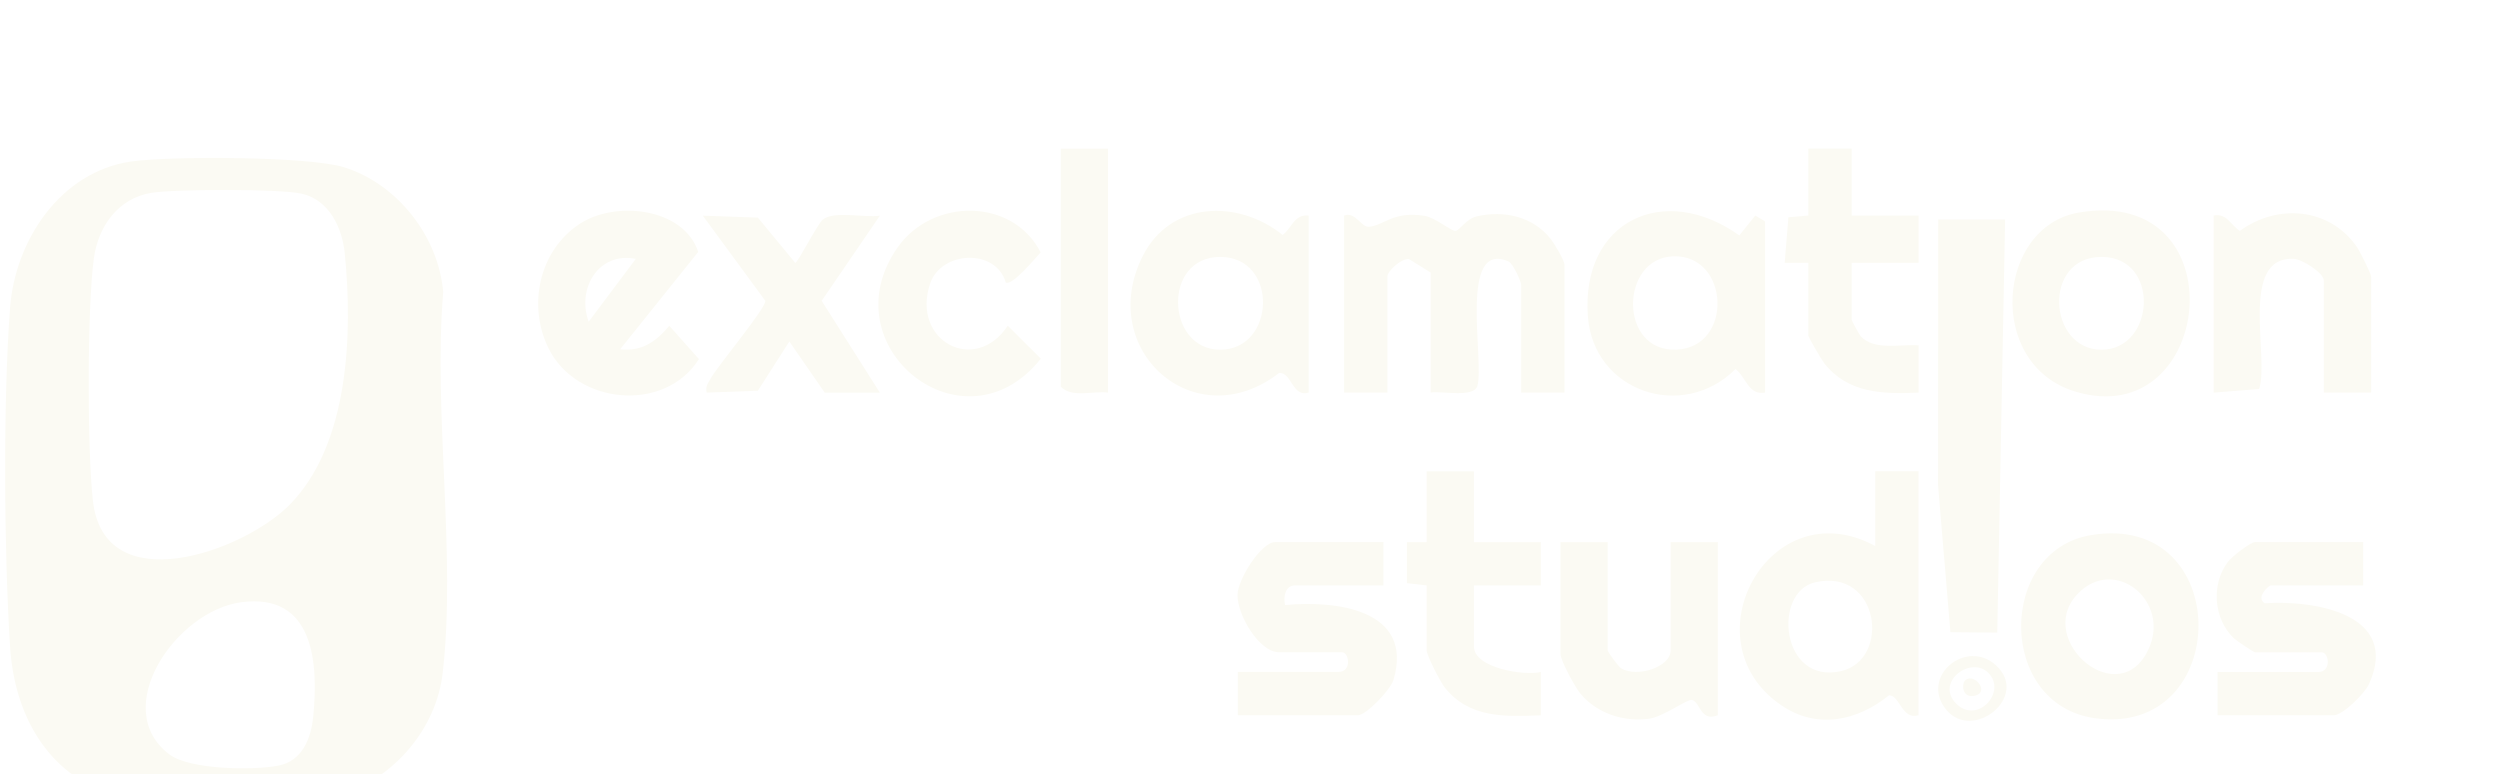
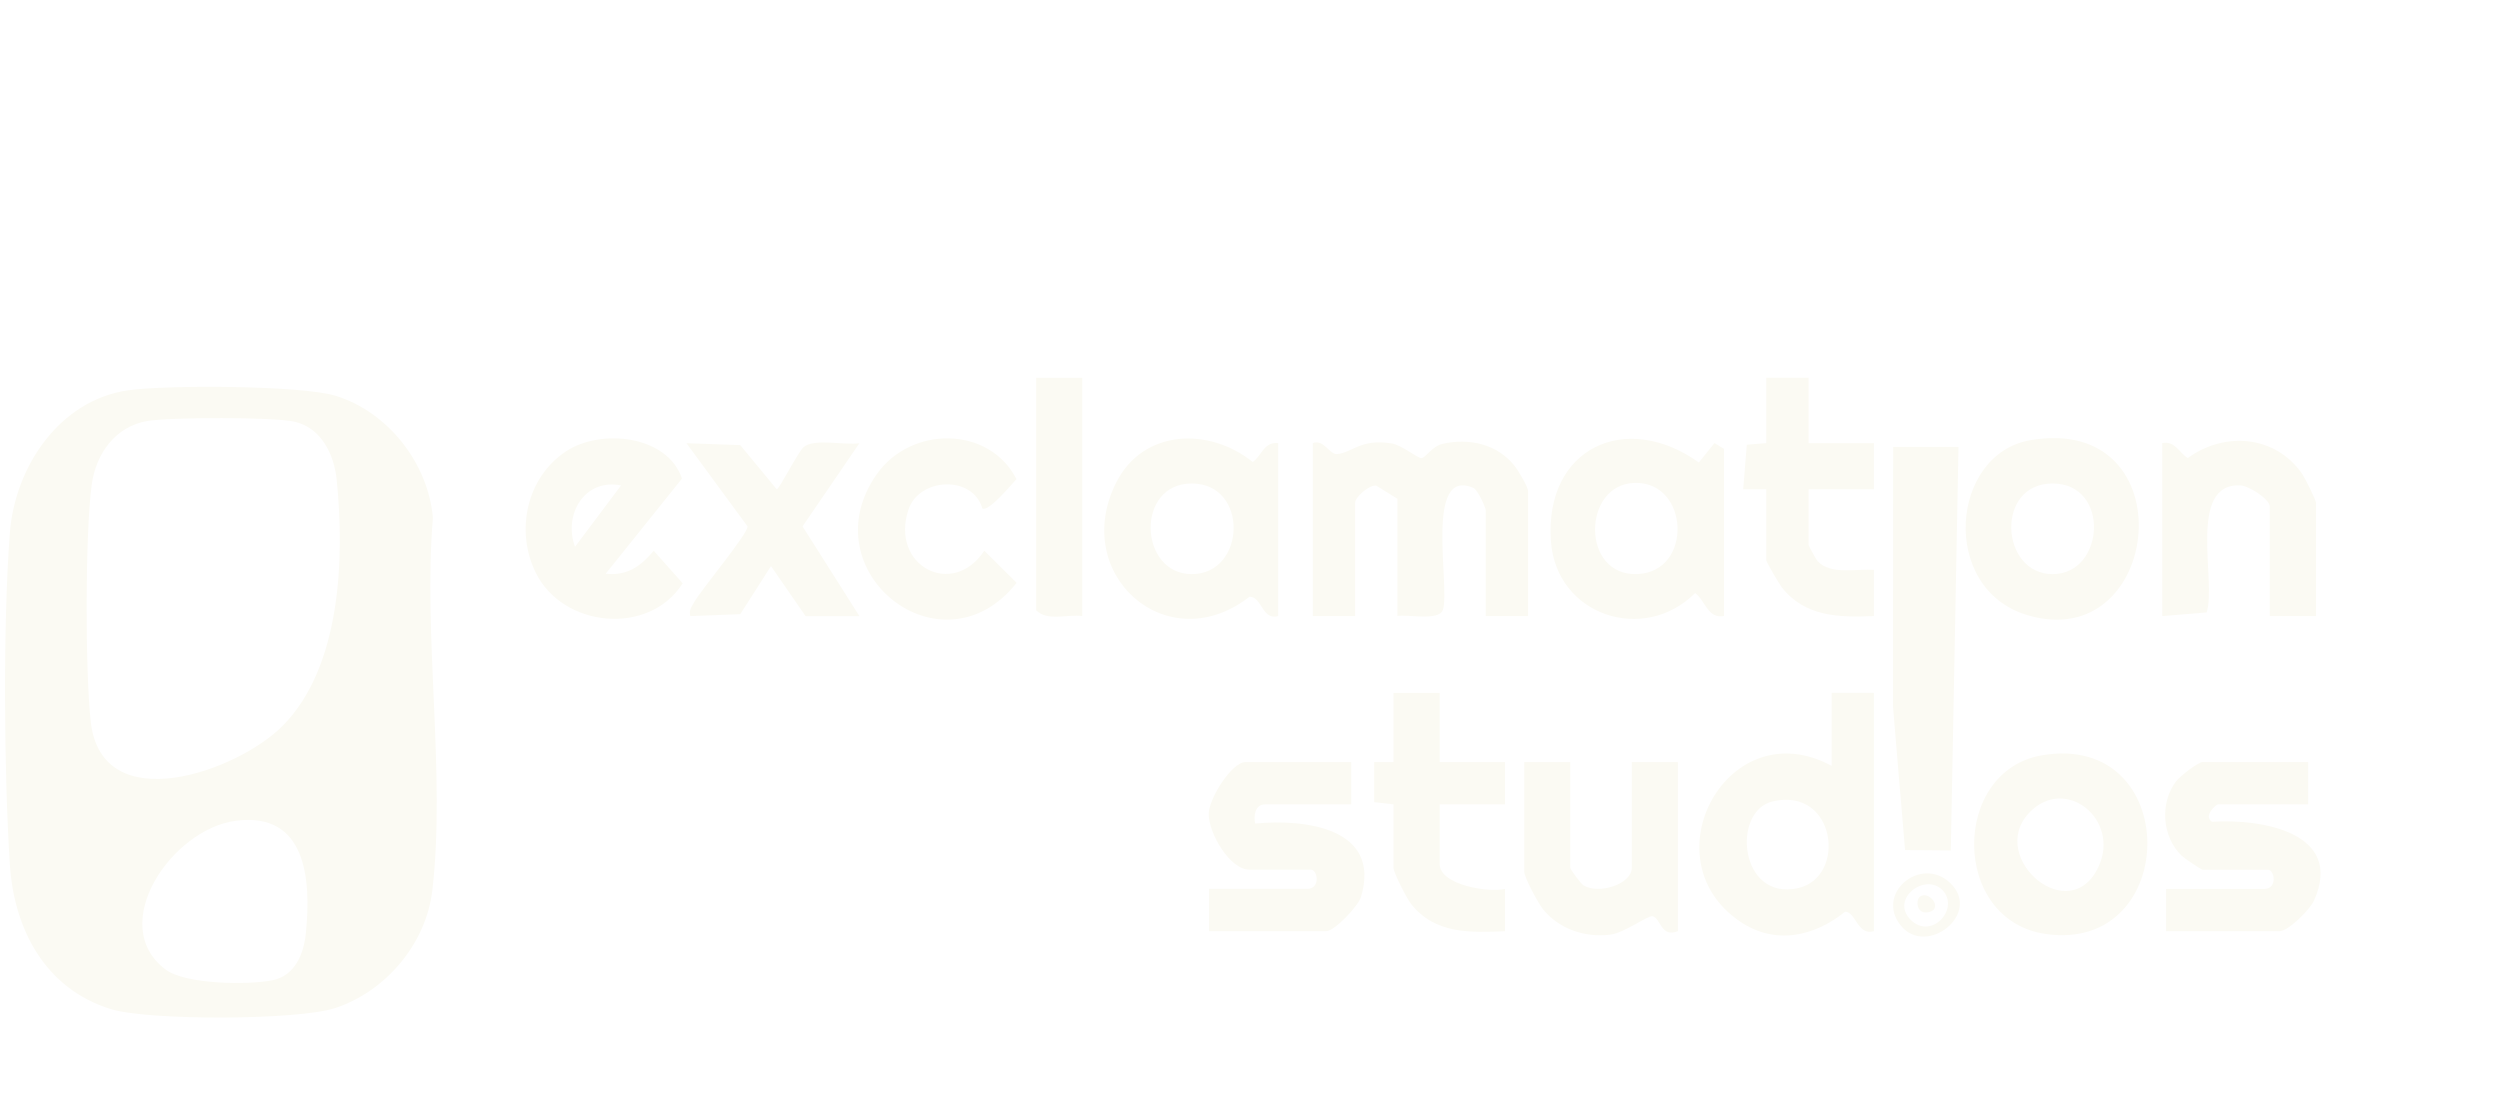
- <svg xmlns="http://www.w3.org/2000/svg" id="Layer_1" version="1.1" viewBox="300 420 420 130">
+ <svg xmlns="http://www.w3.org/2000/svg" id="Layer_1" version="1.1" viewBox="300 380 430 190">
  <defs>
    <style>
      .st0 {
        fill: #fbfaf3;
      }
    </style>
  </defs>
  <path class="st0" d="M322.06,447.13c6.58-.94,29.79-.87,35.71.96,8.99,2.79,15.89,11.63,16.69,20.98-1.7,20.31,2.23,44.19-.1,64.07-1.07,9.2-8.04,17.42-16.76,20.26-6.43,2.1-32.11,2.16-38.55.16-11.3-3.5-16.66-13.76-17.36-24.94-1.01-16.02-1.19-40.99,0-56.9.85-11.34,8.47-22.88,20.36-24.59ZM325.35,452.41c-5.51.94-8.84,5.62-9.57,10.92-1.15,8.38-1.13,32.29-.17,40.81,1.9,16.9,25.25,8.56,33.05.66,10-10.15,10.62-28.82,9.25-42.29-.43-4.28-2.62-8.91-7.22-9.97-3.64-.84-21.45-.79-25.34-.13ZM340.56,521.17c-11.03,1.44-22.3,17.95-12.06,25.6,3.43,2.56,14.14,2.68,18.35,1.84,3.9-.79,5.4-4.54,5.76-8.12.94-9.24.08-20.9-12.05-19.32Z" />
  <path class="st0" d="M562.82,485.96h-7.27v-18.18c0-.43-1.34-3.52-2.13-3.86-8.48-3.66-3.98,16.75-5.23,20.95-.66,2.01-6.04.76-7.84,1.08v-20.16l-3.63-2.26c-1.24-.18-3.64,1.99-3.64,2.93v19.5h-7.27v-29.75c1.89-.71,2.87,2,4.17,1.89,2.6-.23,4.03-2.68,9.34-1.84,1.85.29,4.55,2.65,5.23,2.53s1.83-2.04,3.54-2.44c4.63-1.06,9.47.04,12.44,3.81.62.79,2.3,3.6,2.3,4.31v21.48Z" />
  <polygon class="st0" points="636.86 456.87 635.54 526.28 627.67 526.21 625.59 501.52 625.62 456.87 636.86 456.87" />
  <path class="st0" d="M622.31,499.18v40.98c-2.81.85-3.11-3.34-4.95-3.35-5.39,4.33-12.11,5.78-18.14,1.65-15.86-10.85-1.92-36.34,15.82-26.73v-12.56h7.27ZM604.94,517.83c-7.17,1.63-5.78,17.22,4.35,14.92,8.4-1.91,6.51-17.4-4.35-14.92Z" />
  <path class="st0" d="M596.53,485.96c-2.83.47-3.14-2.55-4.96-3.96-8.85,8.84-23.91,3.85-24.81-8.91-1.14-16.04,12.86-22.53,25.44-13.54l2.69-3.34,1.64.99v28.75ZM581.1,463.06c-8.97.3-9.21,16.09.54,15.68,9.63-.4,8.93-16-.54-15.68Z" />
  <path class="st0" d="M519.86,485.96c-2.78.82-2.79-3.34-4.95-3.32-14.14,11-30.86-3.81-22.94-19.61,4.64-9.25,16-9.59,23.51-3.56,1.6-1.18,1.9-3.49,4.37-3.26v29.75ZM504.98,463.16c-9.74,0-9.1,15.59,0,15.59,9.35,0,9.86-15.59,0-15.59Z" />
  <path class="st0" d="M412.44,474.73c-2.22,2.66-4.59,4.36-8.26,3.95l13.12-16.36c-2.45-7.41-13.88-8.7-19.96-4.68-6.77,4.49-8.73,13.66-5.2,20.85,4.67,9.5,19.51,10.95,25.28,1.84l-4.98-5.6ZM406.82,463.49l-7.92,10.56c-2.04-5.54,1.63-11.81,7.92-10.56Z" />
  <path class="st0" d="M649.24,455.71c27.04-4.62,22.73,37.19-.64,30.06-15.02-4.58-13.16-27.71.64-30.06ZM653.05,463.16c-9.94,0-9.02,15.59,0,15.59s9.94-15.59,0-15.59Z" />
  <path class="st0" d="M651.22,509.91c24.21-4.12,23.9,34.05.67,30.74-16.4-2.34-16.28-28.08-.67-30.74ZM649.62,519.22c-8.41,7.44,5.53,20.17,10.94,10.61,4.62-8.15-4.57-16.25-10.94-10.61Z" />
  <path class="st0" d="M532.42,511.08v7.27h-14.87c-1.62,0-1.98,1.91-1.66,3.3,8.51-.82,21.73.73,18.21,12.59-.48,1.62-4.57,5.92-5.98,5.92h-20.16v-7.27h16.86c2.37,0,1.81-3.31.66-3.31h-10.58c-3.39,0-7.02-6.28-7-9.59.01-2.62,3.96-8.92,6.34-8.92h18.18Z" />
  <path class="st0" d="M697.01,511.08v7.27h-15.53c-.28,0-2.59,1.99-1.01,3,8.36-.56,22.82,1.79,17.54,13.54-.72,1.61-4.45,5.28-5.95,5.28h-19.5v-7.27h16.86c2.37,0,1.81-3.31.66-3.31h-11.24c-.21,0-3.17-1.99-3.57-2.38-3.41-3.28-3.81-9.04-1.01-12.79.67-.9,3.82-3.35,4.59-3.35h18.18Z" />
  <path class="st0" d="M698.33,485.96h-7.93v-18.84c0-1.26-3.6-3.55-5.01-3.63-9.28-.49-4.1,16.51-5.85,21.85l-7.64.62v-29.75c2.17-.43,2.86,1.58,4.39,2.58,6.32-4.61,15.1-3.95,19.7,2.75.47.69,2.36,4.47,2.36,4.92v19.5Z" />
  <path class="st0" d="M570.09,511.08v18.18c0,.3,1.82,2.75,2.27,3.02,2.69,1.62,8.31-.23,8.31-3.02v-18.18h7.93v29.08c-2.97,1.19-2.92-2.27-4.38-2.57-.77-.16-4.85,2.87-7.24,3.17-4.3.54-8.71-.92-11.49-4.25-.88-1.06-3.32-5.57-3.32-6.59v-18.84h7.93Z" />
  <path class="st0" d="M438.55,485.96l-5.94-8.59-5.29,8.27-8.59.32c-.26-1.07.21-1.53.64-2.33,1.13-2.1,9.4-11.94,9.2-13.1l-10.5-14.3,9.25.33,6.28,7.6c.43,0,3.68-6.47,4.64-7.27,1.83-1.53,7.09-.26,9.58-.66l-9.78,14.31,9.78,15.43h-9.25Z" />
  <path class="st0" d="M547.62,499.18v11.9h11.24v7.27h-11.24v10.25c0,3.66,8.5,4.97,11.24,4.29v7.28c-6.04.24-12.02.51-16.15-4.68-.75-.94-3.03-5.41-3.03-6.23v-10.91l-3.32-.38v-6.89s3.32,0,3.32,0v-11.9h7.93Z" />
  <path class="st0" d="M611.08,444.98v11.24h11.24v7.93h-11.24v9.58c0,.16,1.29,2.51,1.53,2.77,2.24,2.44,6.7,1.29,9.71,1.52v7.94c-6,.26-11.87.15-15.87-4.96-.44-.57-2.65-4.36-2.65-4.62v-12.23h-3.97s.62-7.65.62-7.65l3.35-.29v-11.24h7.27Z" />
  <path class="st0" d="M468.97,467.45c-1.69-5.79-10.87-5.3-12.71.19-3.23,9.66,7.58,15.37,13.04,7.08l5.56,5.53c-12.89,16.26-35.79-2.03-24.04-18.71,5.84-8.29,19.27-8.36,24.01.86-.89.97-4.86,5.75-5.87,5.05Z" />
  <path class="st0" d="M486.15,444.98v40.98c-2.55-.34-6.01.95-7.93-.99v-39.99h7.93Z" />
  <path class="st0" d="M635.33,531.78c5.75,5.27-3.96,12.91-8.4,7.41s3.38-12.01,8.4-7.41ZM634.05,533.05c-2.96-2.95-8.95,1.53-5.45,5.12,3.57,3.65,8.63-1.94,5.45-5.12Z" />
  <path class="st0" d="M630.24,534.22c1.55-1.12,3.96,2,1.65,2.63s-2.43-2.07-1.65-2.63Z" />
</svg>
